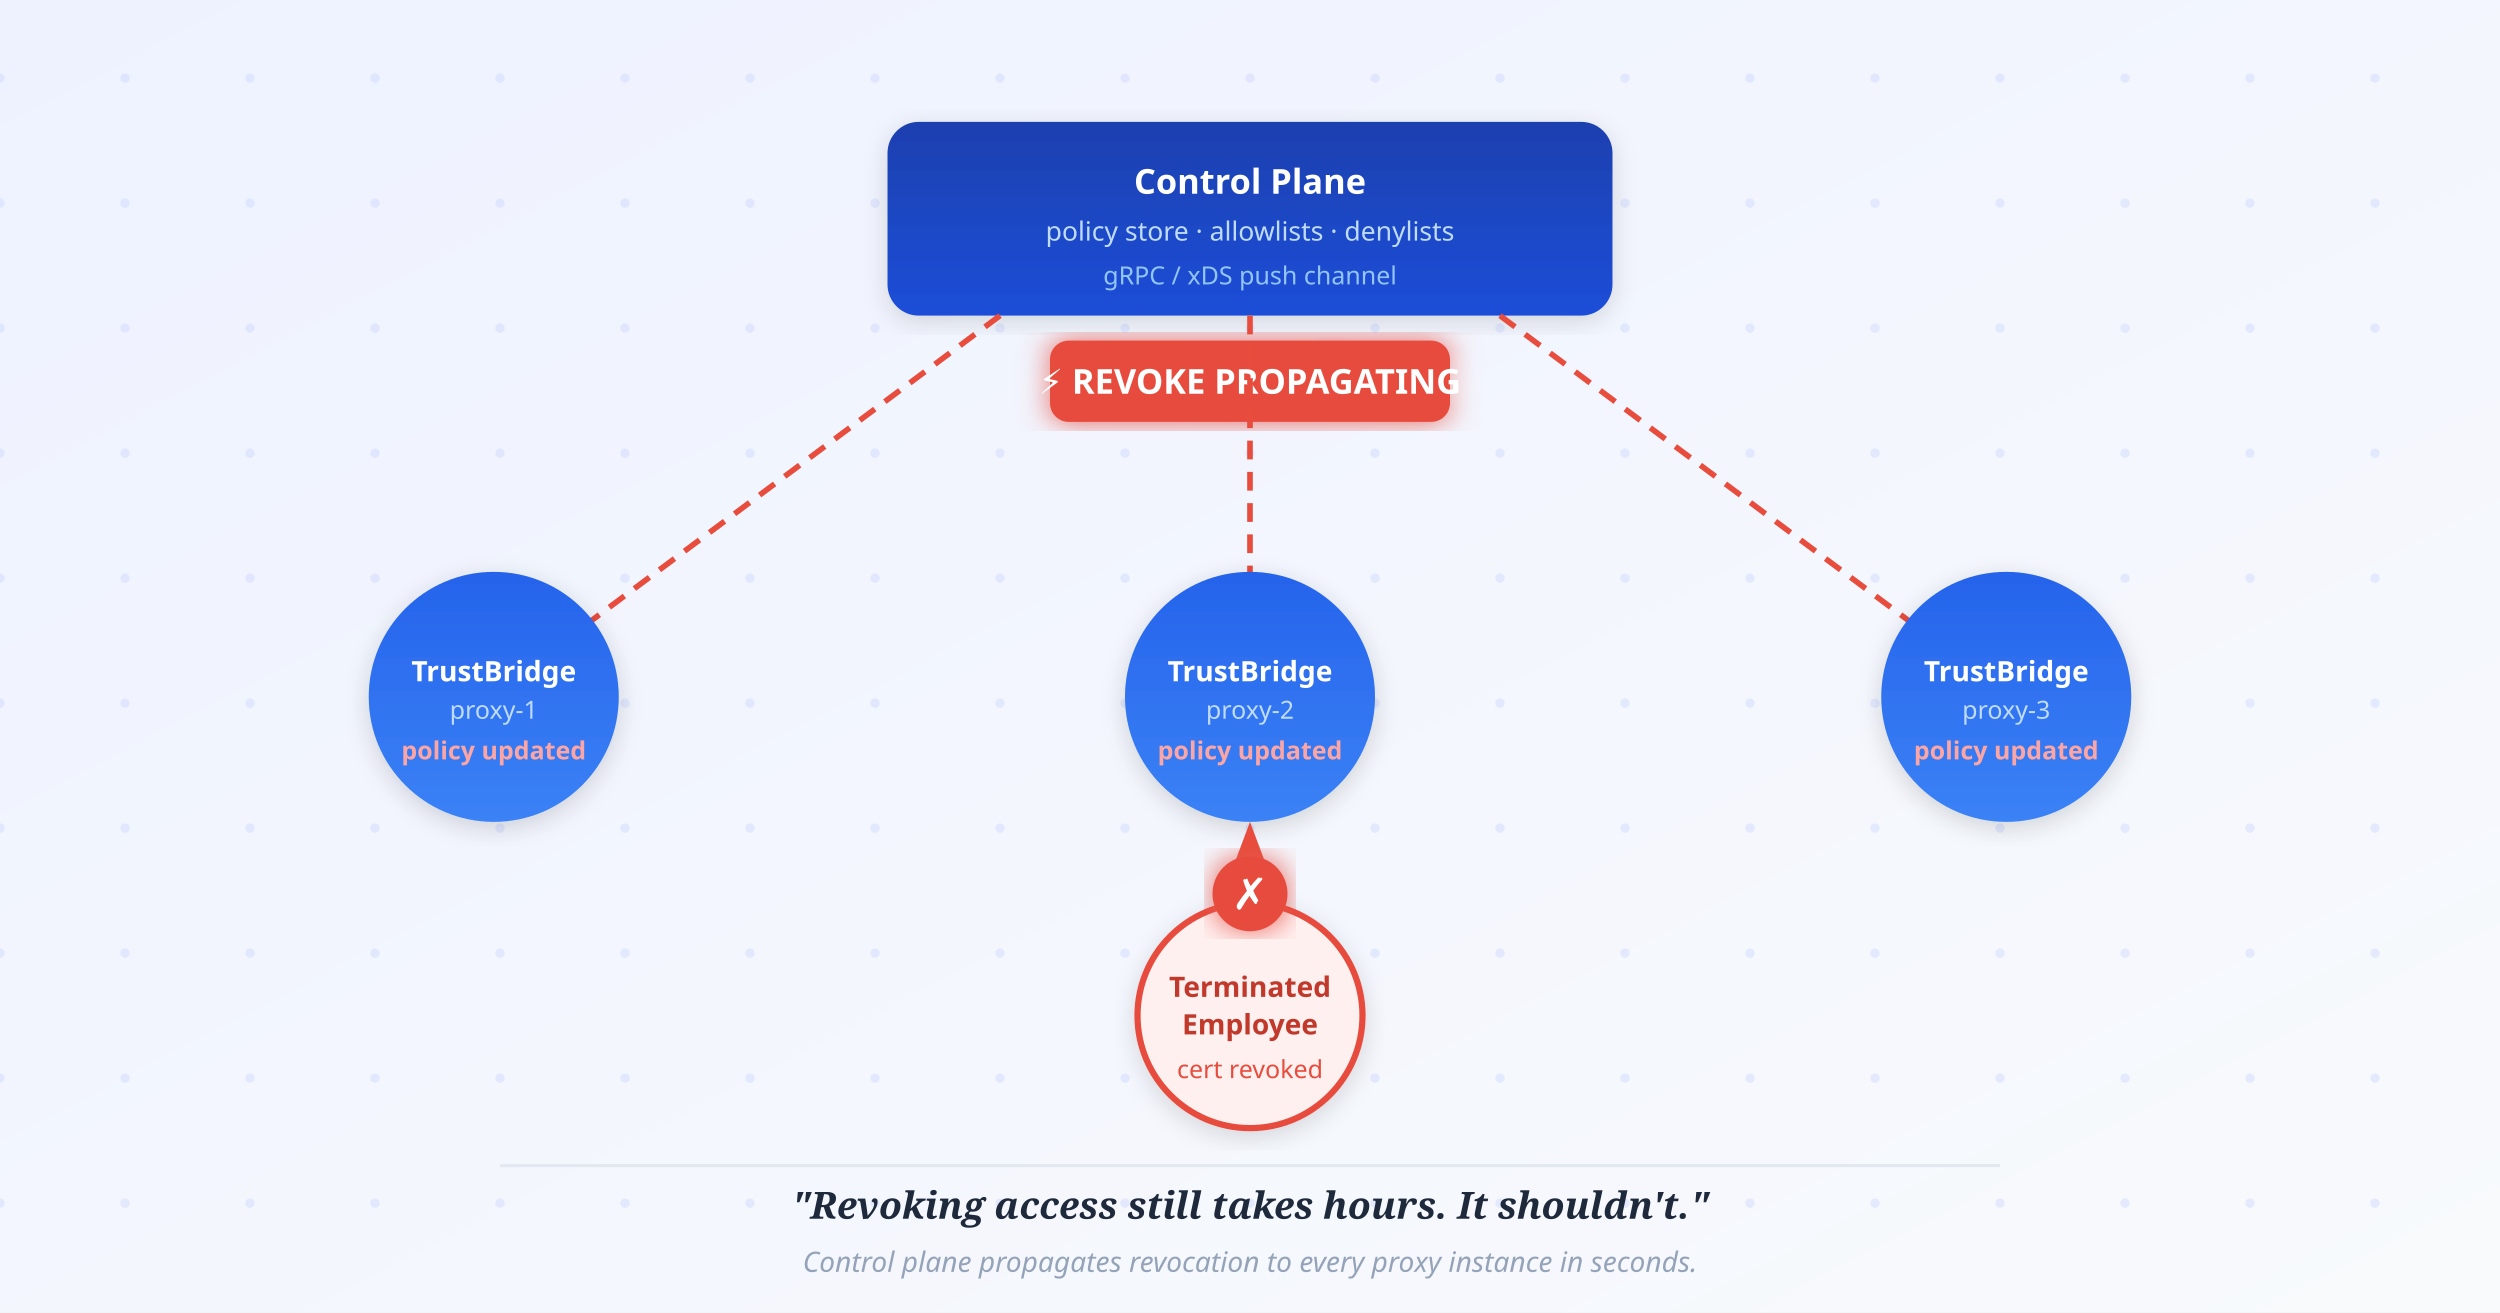
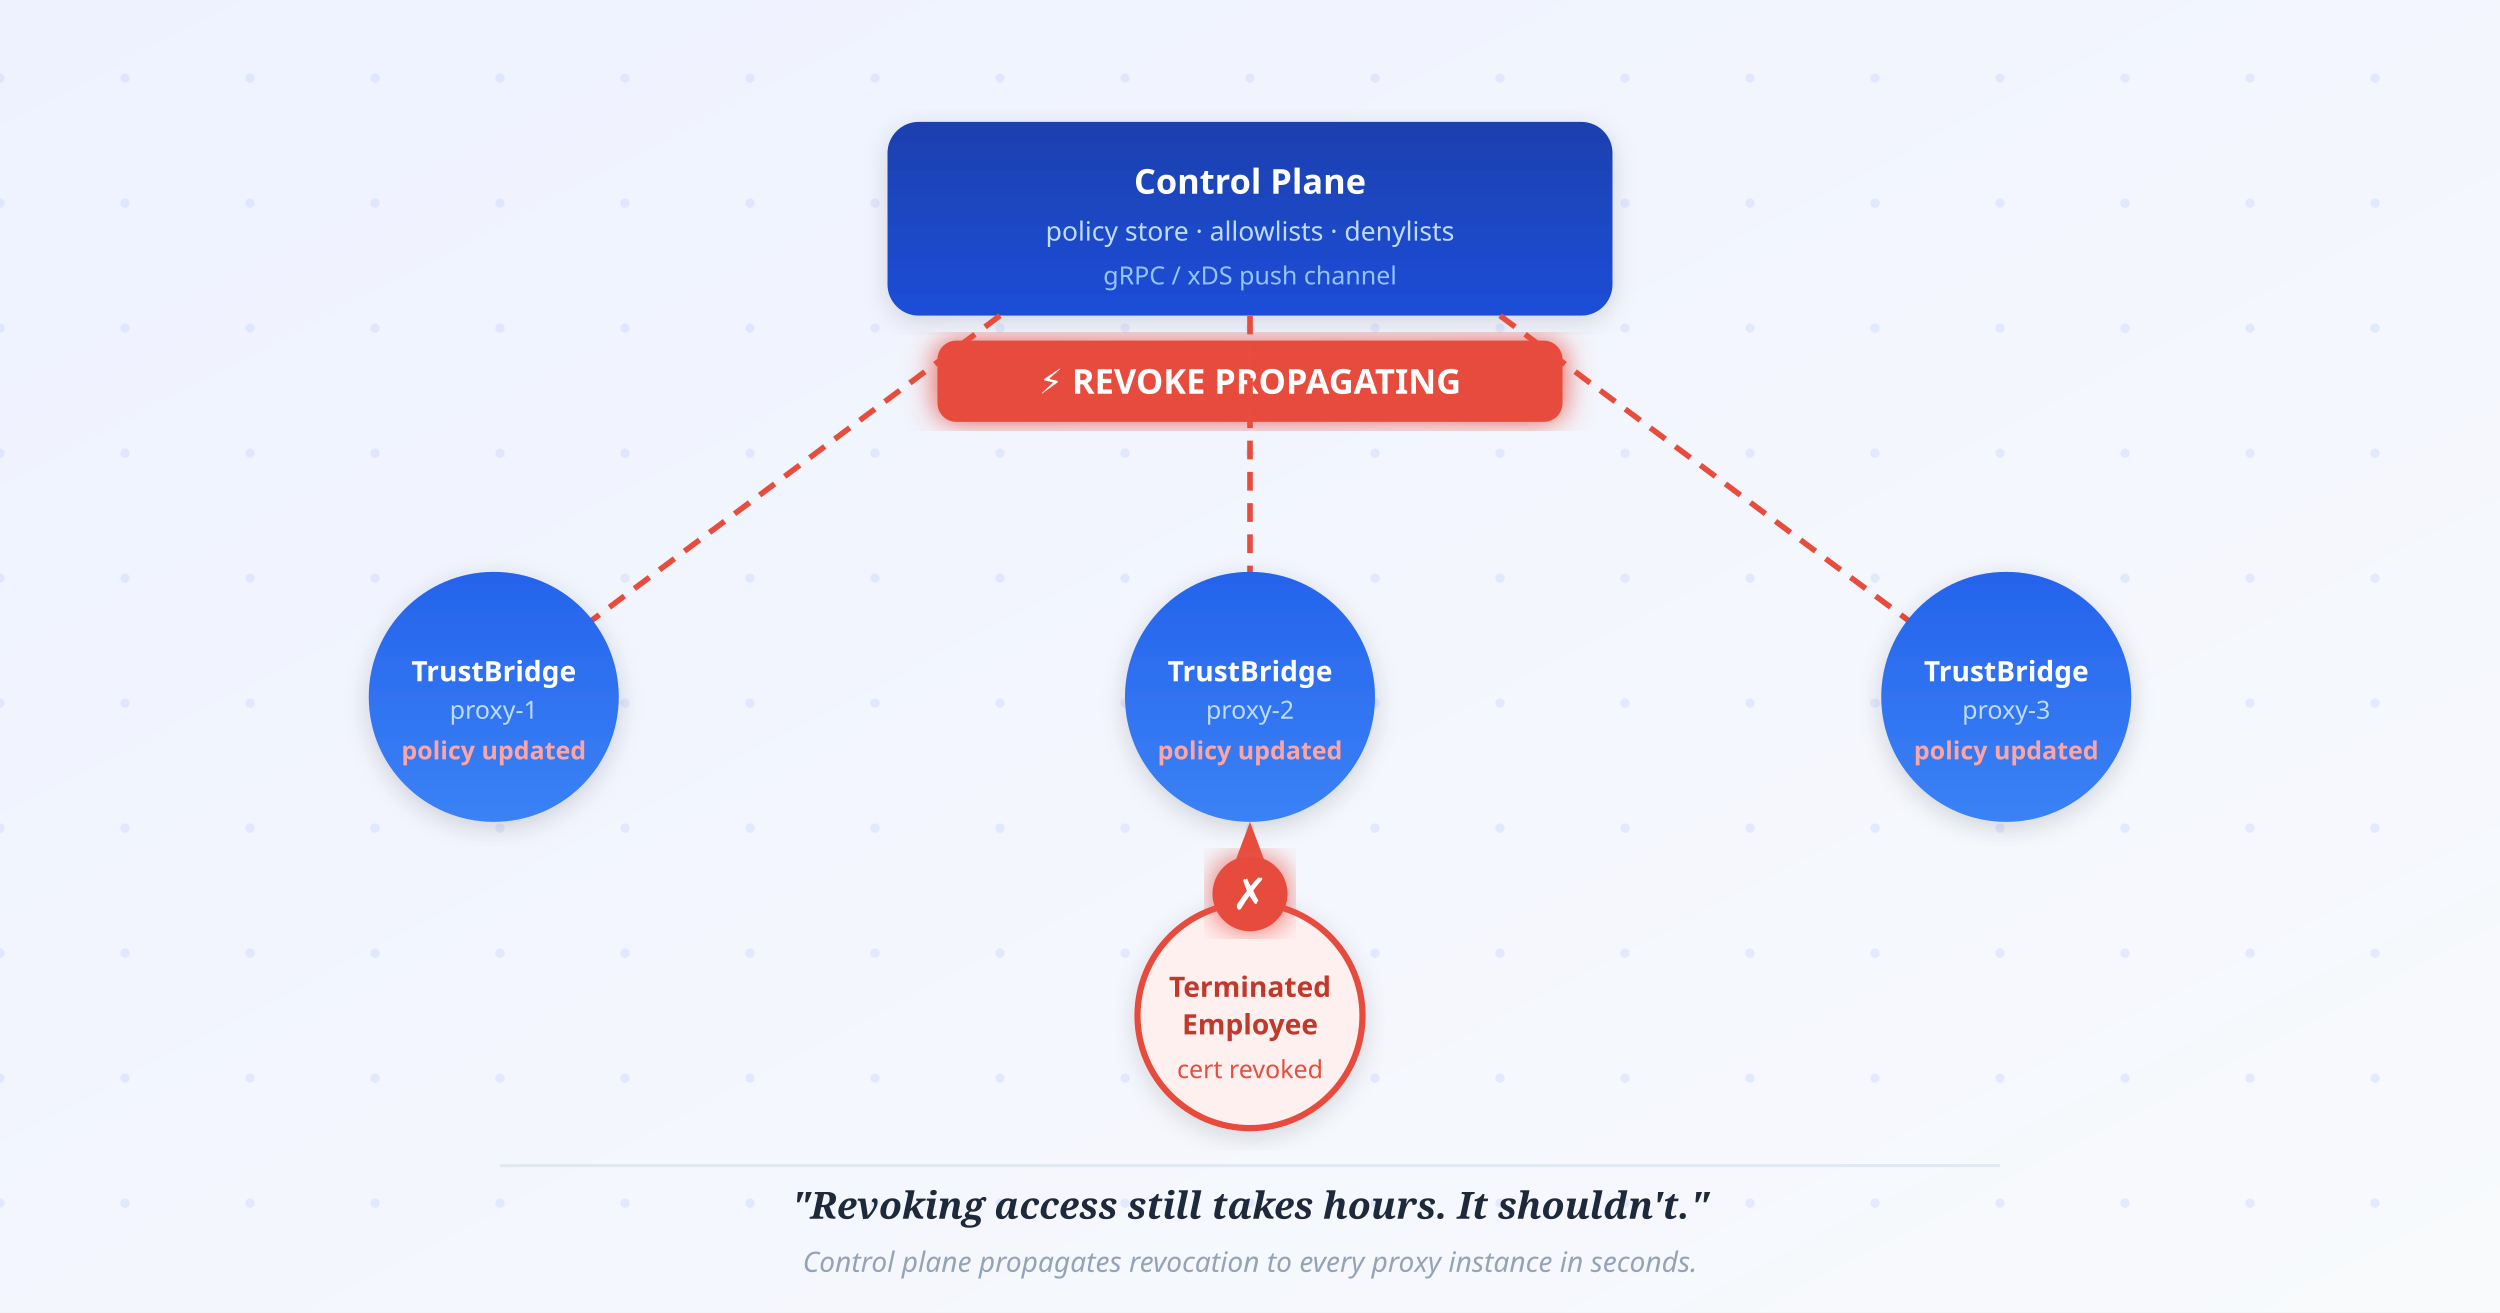
<svg xmlns="http://www.w3.org/2000/svg" width="800" height="420" viewBox="0 -25 800 420" font-family="'Segoe UI',system-ui,sans-serif">
  <defs>
    <style>
      @keyframes dash  { to { stroke-dashoffset: -20; } }
      @keyframes pulse { 0%,100% { opacity:1; } 50% { opacity:0.3; } }
      @keyframes err   { 0%,100% { opacity:0.95; } 50% { opacity:0.2; } }
      @keyframes ripple { 0% { r:46; opacity:0.6; } 100% { r:80; opacity:0; } }
      .flow   { animation: dash   1.8s linear      infinite; }
      .revoke { animation: dash   0.9s linear      infinite; }
      .blink  { animation: pulse  1.4s ease-in-out infinite; }
      .denied { animation: err    0.8s ease-in-out infinite; }
      .ring   { animation: ripple 1.6s ease-out    infinite; }
    </style>
    <linearGradient id="bg" x1="0" y1="0" x2="1" y2="1" gradientUnits="objectBoundingBox">
      <stop offset="0%" stop-color="#eef2ff" />
      <stop offset="100%" stop-color="#f8fafc" />
    </linearGradient>
    <linearGradient id="cp-grad" x1="0" y1="0" x2="0" y2="1">
      <stop offset="0%" stop-color="#1e40af" />
      <stop offset="100%" stop-color="#1d4ed8" />
    </linearGradient>
    <linearGradient id="proxy-grad" x1="0" y1="0" x2="0" y2="1">
      <stop offset="0%" stop-color="#2563eb" />
      <stop offset="100%" stop-color="#3b82f6" />
    </linearGradient>
    <marker id="arrowR" markerWidth="8" markerHeight="8" refX="6" refY="3" orient="auto">
      <path d="M0,0 L0,6 L8,3 z" fill="#e74c3c" />
    </marker>
    <marker id="arrowG" markerWidth="8" markerHeight="8" refX="6" refY="3" orient="auto">
      <path d="M0,0 L0,6 L8,3 z" fill="#27ae60" />
    </marker>
    <filter id="shadow">
      <feDropShadow dx="0" dy="2" stdDeviation="4" flood-color="#00000022" />
    </filter>
    <filter id="glow-r">
      <feGaussianBlur stdDeviation="5" result="blur" />
      <feMerge>
        <feMergeNode in="blur" />
        <feMergeNode in="SourceGraphic" />
      </feMerge>
    </filter>
  </defs>
  <rect x="0" y="-25" width="800" height="420" fill="url(#bg)" />
  <g fill="#c7d2fe" opacity="0.4">
    <g id="col">
      <circle cx="0" cy="0" r="1.5" />
      <circle cx="0" cy="40" r="1.5" />
      <circle cx="0" cy="80" r="1.5" />
      <circle cx="0" cy="120" r="1.5" />
      <circle cx="0" cy="160" r="1.5" />
      <circle cx="0" cy="200" r="1.5" />
      <circle cx="0" cy="240" r="1.5" />
      <circle cx="0" cy="280" r="1.5" />
      <circle cx="0" cy="320" r="1.5" />
      <circle cx="0" cy="360" r="1.5" />
    </g>
    <use href="#col" x="40" />
    <use href="#col" x="80" />
    <use href="#col" x="120" />
    <use href="#col" x="160" />
    <use href="#col" x="200" />
    <use href="#col" x="240" />
    <use href="#col" x="280" />
    <use href="#col" x="320" />
    <use href="#col" x="360" />
    <use href="#col" x="400" />
    <use href="#col" x="440" />
    <use href="#col" x="480" />
    <use href="#col" x="520" />
    <use href="#col" x="560" />
    <use href="#col" x="600" />
    <use href="#col" x="640" />
    <use href="#col" x="680" />
    <use href="#col" x="720" />
    <use href="#col" x="760" />
  </g>
  <rect x="284" y="14" width="232" height="62" rx="10" fill="url(#cp-grad)" filter="url(#shadow)" />
  <text x="400" y="37" text-anchor="middle" fill="white" font-size="11" font-weight="700">Control Plane</text>
  <text x="400" y="52" text-anchor="middle" fill="#bfdbfe" font-size="8.5">policy store · allowlists · denylists</text>
  <text x="400" y="66" text-anchor="middle" fill="#93c5fd" font-size="8">gRPC / xDS push channel</text>
  <g class="denied" filter="url(#glow-r)">
-     <rect x="336" y="84" width="128" height="26" rx="6" fill="#e74c3c" />
+     <rect x="300" y="84" width="200" height="26" rx="6" fill="#e74c3c" />
    <text x="400" y="101" text-anchor="middle" fill="white" font-size="11" font-weight="700">⚡ REVOKE PROPAGATING</text>
  </g>
  <circle cx="400" cy="45" r="46" fill="none" stroke="#e74c3c" stroke-width="2" class="ring" opacity="0" />
  <line x1="320" y1="76" x2="178" y2="182" stroke="#e74c3c" stroke-width="1.8" stroke-dasharray="6 4" class="revoke" marker-end="url(#arrowR)" />
  <line x1="400" y1="76" x2="400" y2="182" stroke="#e74c3c" stroke-width="1.8" stroke-dasharray="6 4" class="revoke" marker-end="url(#arrowR)" />
  <line x1="480" y1="76" x2="622" y2="182" stroke="#e74c3c" stroke-width="1.8" stroke-dasharray="6 4" class="revoke" marker-end="url(#arrowR)" />
  <circle cx="158" cy="198" r="40" fill="url(#proxy-grad)" filter="url(#shadow)" class="blink" opacity="0.15" />
  <circle cx="158" cy="198" r="40" fill="url(#proxy-grad)" filter="url(#shadow)" />
  <text x="158" y="193" text-anchor="middle" fill="white" font-size="9" font-weight="700">TrustBridge</text>
  <text x="158" y="205" text-anchor="middle" fill="#bfdbfe" font-size="8">proxy-1</text>
  <text x="158" y="218" text-anchor="middle" fill="#fca5a5" font-size="8" font-weight="600">policy updated</text>
  <circle cx="400" cy="198" r="40" fill="url(#proxy-grad)" filter="url(#shadow)" class="blink" opacity="0.15" />
  <circle cx="400" cy="198" r="40" fill="url(#proxy-grad)" filter="url(#shadow)" />
  <text x="400" y="193" text-anchor="middle" fill="white" font-size="9" font-weight="700">TrustBridge</text>
  <text x="400" y="205" text-anchor="middle" fill="#bfdbfe" font-size="8">proxy-2</text>
  <text x="400" y="218" text-anchor="middle" fill="#fca5a5" font-size="8" font-weight="600">policy updated</text>
  <circle cx="642" cy="198" r="40" fill="url(#proxy-grad)" filter="url(#shadow)" class="blink" opacity="0.15" />
  <circle cx="642" cy="198" r="40" fill="url(#proxy-grad)" filter="url(#shadow)" />
  <text x="642" y="193" text-anchor="middle" fill="white" font-size="9" font-weight="700">TrustBridge</text>
  <text x="642" y="205" text-anchor="middle" fill="#bfdbfe" font-size="8">proxy-3</text>
  <text x="642" y="218" text-anchor="middle" fill="#fca5a5" font-size="8" font-weight="600">policy updated</text>
  <circle cx="400" cy="300" r="36" fill="#fff0f0" stroke="#e74c3c" stroke-width="2" filter="url(#shadow)" />
  <text x="400" y="294" text-anchor="middle" fill="#c0392b" font-size="9" font-weight="700">Terminated</text>
  <text x="400" y="306" text-anchor="middle" fill="#c0392b" font-size="9" font-weight="700">Employee</text>
  <text x="400" y="320" text-anchor="middle" fill="#e74c3c" font-size="8">cert revoked</text>
  <line x1="400" y1="264" x2="400" y2="242" stroke="#e74c3c" stroke-width="2" stroke-dasharray="5 4" class="revoke" marker-end="url(#arrowR)" />
  <g class="denied" filter="url(#glow-r)">
    <circle cx="400" cy="261" r="12" fill="#e74c3c" />
    <text x="400" y="266" text-anchor="middle" fill="white" font-size="14" font-weight="700">✗</text>
  </g>
  <line x1="160" y1="348" x2="640" y2="348" stroke="#e2e8f0" stroke-width="1" />
  <text x="400" y="365" text-anchor="middle" fill="#1e293b" font-size="12" font-weight="700" font-family="Georgia,serif" font-style="italic">"Revoking access still takes hours. It shouldn't."</text>
  <text x="400" y="382" text-anchor="middle" fill="#94a3b8" font-size="9" font-style="italic">Control plane propagates revocation to every proxy instance in seconds.</text>
</svg>
